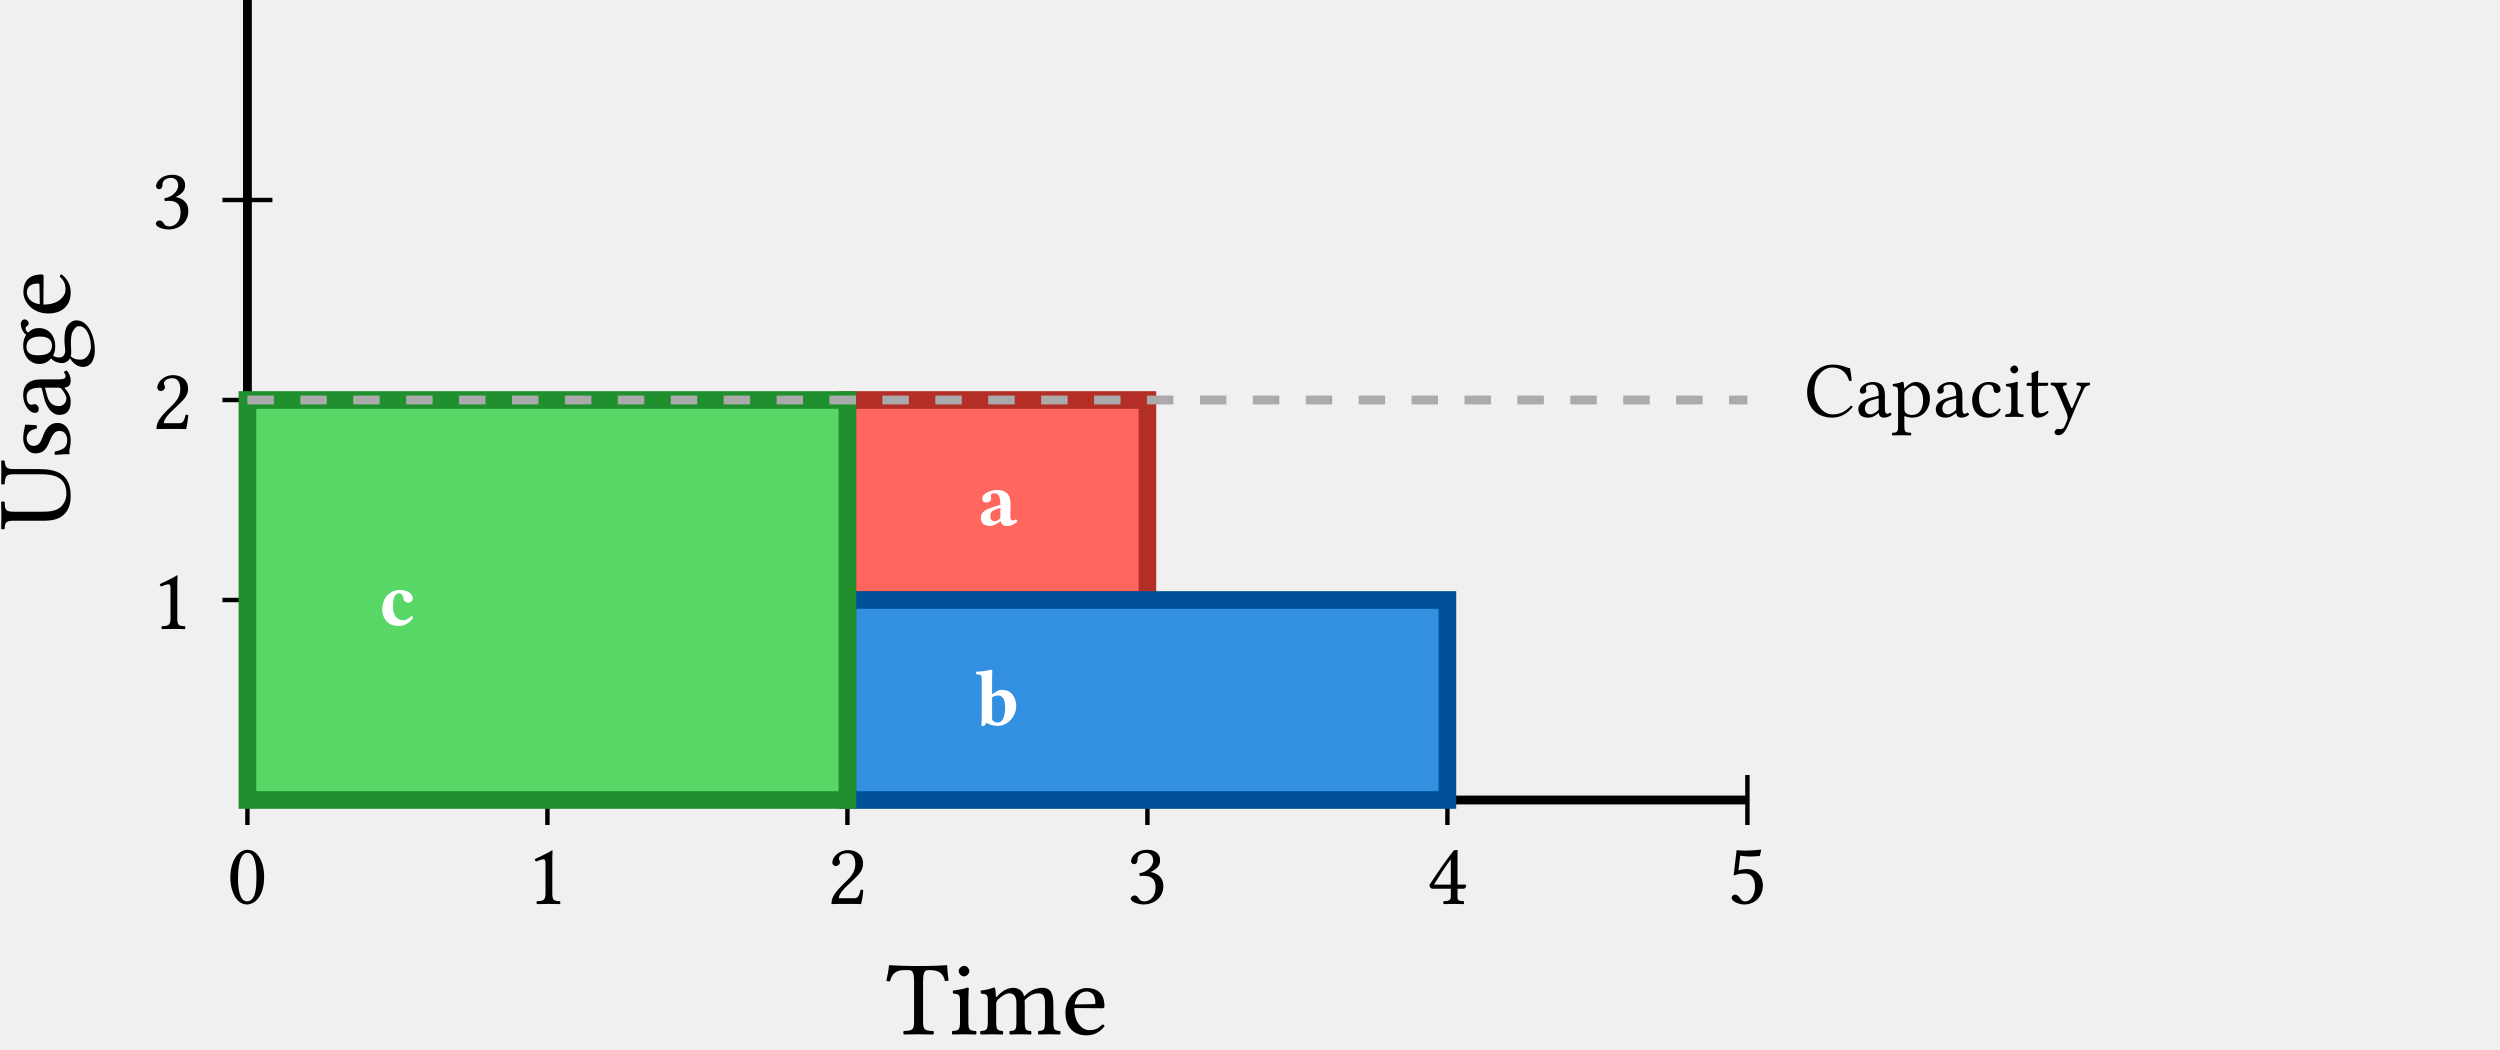
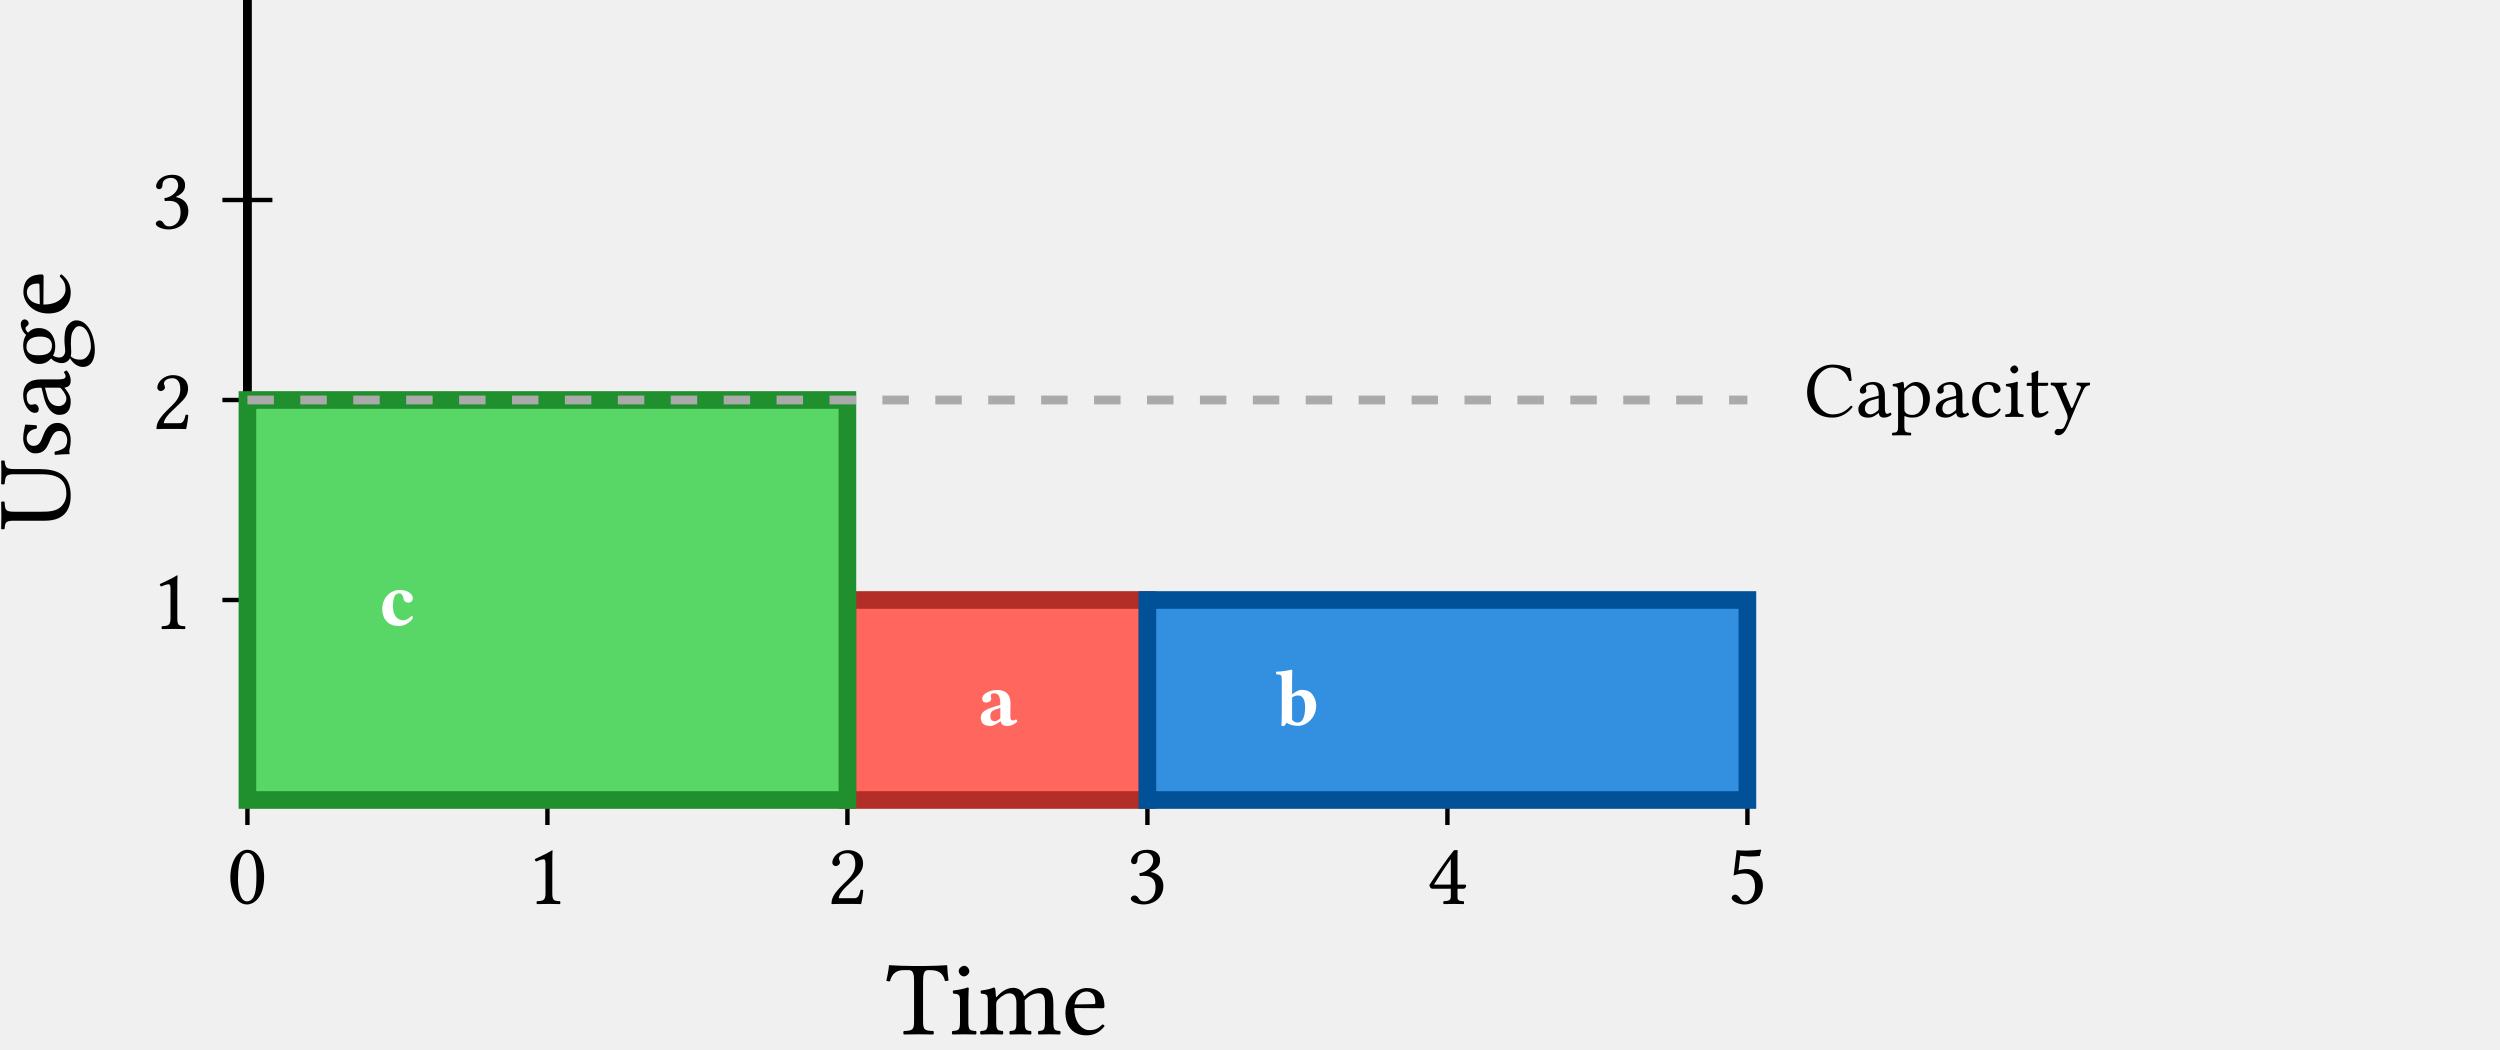
<svg xmlns="http://www.w3.org/2000/svg" xmlns:xlink="http://www.w3.org/1999/xlink" class="typst-doc" viewBox="0 0 283.465 119.055" width="283.465pt" height="119.055pt">
  <g>
    <g transform="translate(0 0)">
      <g class="typst-group">
        <g>
          <g transform="translate(28.05317 90.70866)">
            <path class="typst-shape" fill="none" stroke="#000000" stroke-width="1" stroke-linecap="butt" stroke-linejoin="miter" stroke-miterlimit="4" d="M 0 0 L 170.079 0 " />
          </g>
          <g transform="translate(28.05317 0)">
            <path class="typst-shape" fill="none" stroke="#000000" stroke-width="1" stroke-linecap="butt" stroke-linejoin="miter" stroke-miterlimit="4" d="M 0 90.709 L 0 0 " />
          </g>
          <g transform="translate(25.72817 95.8726)">
            <path class="typst-shape" fill="none" d="M 0 0 L 4.65 0 L 4.65 6.68 L 0 6.68 L 0 0 Z " />
          </g>
          <g transform="translate(25.72817 95.8726)">
            <g class="typst-group">
              <g>
                <g transform="translate(0 0)">
                  <g class="typst-group">
                    <g>
                      <g transform="translate(0 6.58)">
                        <g class="typst-text" transform="scale(1, -1)">
                          <use xlink:href="#g4FF49FCC7BD19CE8C2A4F7D90F0C4800" x="0" fill="#000000" fill-rule="nonzero" />
                        </g>
                      </g>
                    </g>
                  </g>
                </g>
              </g>
            </g>
          </g>
          <g transform="translate(28.05317 87.87402)">
            <path class="typst-shape" fill="none" stroke="#000000" stroke-width="0.5" stroke-linecap="butt" stroke-linejoin="miter" stroke-miterlimit="4" d="M 0 5.669 L 0 0 " />
          </g>
          <g transform="translate(59.74391 95.9126)">
            <path class="typst-shape" fill="none" d="M 0 0 L 4.65 0 L 4.65 6.6 L 0 6.6 L 0 0 Z " />
          </g>
          <g transform="translate(59.74391 95.9126)">
            <g class="typst-group">
              <g>
                <g transform="translate(0 0)">
                  <g class="typst-group">
                    <g>
                      <g transform="translate(0 6.58)">
                        <g class="typst-text" transform="scale(1, -1)">
                          <use xlink:href="#gF1B3165319E05C12FDA756094A6F58C3" x="0" fill="#000000" fill-rule="nonzero" />
                        </g>
                      </g>
                    </g>
                  </g>
                </g>
              </g>
            </g>
          </g>
          <g transform="translate(62.06891 87.87402)">
            <path class="typst-shape" fill="none" stroke="#000000" stroke-width="0.5" stroke-linecap="butt" stroke-linejoin="miter" stroke-miterlimit="4" d="M 0 5.669 L 0 0 " />
          </g>
          <g transform="translate(93.75966 95.9126)">
            <path class="typst-shape" fill="none" d="M 0 0 L 4.65 0 L 4.65 6.6 L 0 6.6 L 0 0 Z " />
          </g>
          <g transform="translate(93.75966 95.9126)">
            <g class="typst-group">
              <g>
                <g transform="translate(0 0)">
                  <g class="typst-group">
                    <g>
                      <g transform="translate(0 6.58)">
                        <g class="typst-text" transform="scale(1, -1)">
                          <use xlink:href="#g71AA8959FCEA679559FA6F479ABCE9F6" x="0" fill="#000000" fill-rule="nonzero" />
                        </g>
                      </g>
                    </g>
                  </g>
                </g>
              </g>
            </g>
          </g>
          <g transform="translate(96.08466 87.87402)">
            <path class="typst-shape" fill="none" stroke="#000000" stroke-width="0.5" stroke-linecap="butt" stroke-linejoin="miter" stroke-miterlimit="4" d="M 0 5.669 L 0 0 " />
          </g>
          <g transform="translate(127.7754 95.8726)">
            <path class="typst-shape" fill="none" d="M 0 0 L 4.65 0 L 4.65 6.68 L 0 6.68 L 0 0 Z " />
          </g>
          <g transform="translate(127.7754 95.8726)">
            <g class="typst-group">
              <g>
                <g transform="translate(0 0)">
                  <g class="typst-group">
                    <g>
                      <g transform="translate(0 6.58)">
                        <g class="typst-text" transform="scale(1, -1)">
                          <use xlink:href="#gBCBAC9270CCCBC7988F102AB0D260EF1" x="0" fill="#000000" fill-rule="nonzero" />
                        </g>
                      </g>
                    </g>
                  </g>
                </g>
              </g>
            </g>
          </g>
          <g transform="translate(130.1004 87.87402)">
            <path class="typst-shape" fill="none" stroke="#000000" stroke-width="0.5" stroke-linecap="butt" stroke-linejoin="miter" stroke-miterlimit="4" d="M 0 5.669 L 0 0 " />
          </g>
          <g transform="translate(161.7912 95.9126)">
            <path class="typst-shape" fill="none" d="M 0 0 L 4.65 0 L 4.65 6.6 L 0 6.6 L 0 0 Z " />
          </g>
          <g transform="translate(161.7912 95.9126)">
            <g class="typst-group">
              <g>
                <g transform="translate(0 0)">
                  <g class="typst-group">
                    <g>
                      <g transform="translate(0 6.58)">
                        <g class="typst-text" transform="scale(1, -1)">
                          <use xlink:href="#gD12F0D175B4B0EA4F6969A53C3865601" x="0" fill="#000000" fill-rule="nonzero" />
                        </g>
                      </g>
                    </g>
                  </g>
                </g>
              </g>
            </g>
          </g>
          <g transform="translate(164.1162 87.87402)">
            <path class="typst-shape" fill="none" stroke="#000000" stroke-width="0.5" stroke-linecap="butt" stroke-linejoin="miter" stroke-miterlimit="4" d="M 0 5.669 L 0 0 " />
          </g>
          <g transform="translate(195.8069 95.8676)">
            <path class="typst-shape" fill="none" d="M 0 0 L 4.65 0 L 4.65 6.69 L 0 6.69 L 0 0 Z " />
          </g>
          <g transform="translate(195.8069 95.8676)">
            <g class="typst-group">
              <g>
                <g transform="translate(0 0)">
                  <g class="typst-group">
                    <g>
                      <g transform="translate(0 6.58)">
                        <g class="typst-text" transform="scale(1, -1)">
                          <use xlink:href="#g6D14FD35F00568CFBCC617B5B8CB8BB4" x="0" fill="#000000" fill-rule="nonzero" />
                        </g>
                      </g>
                    </g>
                  </g>
                </g>
              </g>
            </g>
          </g>
          <g transform="translate(198.1319 87.87402)">
            <path class="typst-shape" fill="none" stroke="#000000" stroke-width="0.5" stroke-linecap="butt" stroke-linejoin="miter" stroke-miterlimit="4" d="M 0 5.669 L 0 0 " />
          </g>
          <g transform="translate(17.22423 64.7315)">
            <path class="typst-shape" fill="none" d="M 0 0 L 4.65 0 L 4.65 6.6 L 0 6.6 L 0 0 Z " />
          </g>
          <g transform="translate(17.22423 64.7315)">
            <g class="typst-group">
              <g>
                <g transform="translate(0 0)">
                  <g class="typst-group">
                    <g>
                      <g transform="translate(0 6.58)">
                        <g class="typst-text" transform="scale(1, -1)">
                          <use xlink:href="#gF1B3165319E05C12FDA756094A6F58C3" x="0" fill="#000000" fill-rule="nonzero" />
                        </g>
                      </g>
                    </g>
                  </g>
                </g>
              </g>
            </g>
          </g>
          <g transform="translate(25.21852 68.0315)">
            <path class="typst-shape" fill="none" stroke="#000000" stroke-width="0.5" stroke-linecap="butt" stroke-linejoin="miter" stroke-miterlimit="4" d="M 0 0 L 5.669 0 " />
          </g>
          <g transform="translate(17.22423 42.05433)">
            <path class="typst-shape" fill="none" d="M 0 0 L 4.65 0 L 4.65 6.6 L 0 6.6 L 0 0 Z " />
          </g>
          <g transform="translate(17.22423 42.05433)">
            <g class="typst-group">
              <g>
                <g transform="translate(0 0)">
                  <g class="typst-group">
                    <g>
                      <g transform="translate(0 6.58)">
                        <g class="typst-text" transform="scale(1, -1)">
                          <use xlink:href="#g71AA8959FCEA679559FA6F479ABCE9F6" x="0" fill="#000000" fill-rule="nonzero" />
                        </g>
                      </g>
                    </g>
                  </g>
                </g>
              </g>
            </g>
          </g>
          <g transform="translate(25.21852 45.35433)">
            <path class="typst-shape" fill="none" stroke="#000000" stroke-width="0.5" stroke-linecap="butt" stroke-linejoin="miter" stroke-miterlimit="4" d="M 0 0 L 5.669 0 " />
          </g>
          <g transform="translate(17.22423 19.33717)">
            <path class="typst-shape" fill="none" d="M 0 0 L 4.65 0 L 4.65 6.68 L 0 6.68 L 0 0 Z " />
          </g>
          <g transform="translate(17.22423 19.33717)">
            <g class="typst-group">
              <g>
                <g transform="translate(0 0)">
                  <g class="typst-group">
                    <g>
                      <g transform="translate(0 6.58)">
                        <g class="typst-text" transform="scale(1, -1)">
                          <use xlink:href="#gBCBAC9270CCCBC7988F102AB0D260EF1" x="0" fill="#000000" fill-rule="nonzero" />
                        </g>
                      </g>
                    </g>
                  </g>
                </g>
              </g>
            </g>
          </g>
          <g transform="translate(25.21852 22.67717)">
            <path class="typst-shape" fill="none" stroke="#000000" stroke-width="0.5" stroke-linecap="butt" stroke-linejoin="miter" stroke-miterlimit="4" d="M 0 0 L 5.669 0 " />
          </g>
          <g transform="translate(100.4625 109.3778)">
            <path class="typst-shape" fill="none" d="M 0 0 L 25.26 0 L 25.26 8.016 L 0 8.016 L 0 0 Z " />
          </g>
          <g transform="translate(100.4625 109.3778)">
            <g class="typst-group">
              <g>
                <g transform="translate(0 0)">
                  <g class="typst-group">
                    <g>
                      <g transform="translate(0 7.896)">
                        <g class="typst-text" transform="scale(1, -1)">
                          <use xlink:href="#gE29FD90830D3DA199556E530205ED2B0" x="0" fill="#000000" fill-rule="nonzero" />
                          <use xlink:href="#g8D2C1B2DA41E1354924E871B9CC1CBBE" x="7.164" fill="#000000" fill-rule="nonzero" />
                          <use xlink:href="#gEE08802B54D47042DEFC84088C3D296F" x="10.416" fill="#000000" fill-rule="nonzero" />
                          <use xlink:href="#g5659FDC6499B4A241095F6C6FDE4AB26" x="19.896" fill="#000000" fill-rule="nonzero" />
                        </g>
                      </g>
                    </g>
                  </g>
                </g>
              </g>
            </g>
          </g>
          <g transform="translate(0 30.62433)">
            <path class="typst-shape" fill="none" d="M 0 29.46 L 0 0 L 10.752 0 L 10.752 29.46 L 0 29.46 Z " />
          </g>
          <g transform="translate(-9.354 39.97833)">
            <g class="typst-group">
              <g transform="matrix(0.00000000000000006123234 -1 1 0.00000000000000006123234 9.354 20.106)">
                <g transform="translate(0 0)">
                  <g class="typst-group">
                    <g>
                      <g transform="translate(0 7.896)">
                        <g class="typst-text" transform="scale(1, -1)">
                          <use xlink:href="#g7D90ECC1872D770C5CC1B41827CA444" x="0" fill="#000000" fill-rule="nonzero" />
                          <use xlink:href="#g9356ADAB4E64D6A17D9AAAB1AEF50C53" x="7.932" fill="#000000" fill-rule="nonzero" />
                          <use xlink:href="#gA4F83C97169E77F21363F4EAA63A70DD" x="12.612" fill="#000000" fill-rule="nonzero" />
                          <use xlink:href="#g435D9029D486B2B1AFC7FE005E5E4A7E" x="18.096" fill="#000000" fill-rule="nonzero" />
                          <use xlink:href="#g5659FDC6499B4A241095F6C6FDE4AB26" x="24.096" fill="#000000" fill-rule="nonzero" />
                        </g>
                      </g>
                    </g>
                  </g>
                </g>
              </g>
            </g>
          </g>
-           <g transform="translate(96.08466 45.35433)">
+           <g transform="translate(96.08466 68.0315)">
            <path class="typst-shape" fill="#ff675e" fill-rule="nonzero" stroke="#b32e26" stroke-width="2" stroke-linecap="butt" stroke-linejoin="miter" stroke-miterlimit="4" d="M 0 0 L 0 22.677 L 34.016 22.677 L 34.016 0 L 0 0 Z " />
          </g>
-           <g transform="translate(110.8155 53.74541)">
+           <g transform="translate(110.8155 76.42258)">
            <path class="typst-shape" fill="none" d="M 0 0 L 4.554 0 L 4.554 5.895 L 0 5.895 L 0 0 Z " />
          </g>
-           <g transform="translate(110.8155 53.74541)">
+           <g transform="translate(110.8155 76.42258)">
            <g class="typst-group">
              <g>
                <g transform="translate(0 0)">
                  <g class="typst-group">
                    <g>
                      <g transform="translate(0 5.805)">
                        <g class="typst-text" transform="scale(1, -1)">
                          <use xlink:href="#gCD39890C4FECDBF078213D95DBD45854" x="0" fill="#ffffff" fill-rule="nonzero" />
                        </g>
                      </g>
                    </g>
                  </g>
                </g>
              </g>
            </g>
          </g>
-           <g transform="translate(96.08466 68.0315)">
+           <g transform="translate(130.1004 68.0315)">
            <path class="typst-shape" fill="#3390e1" fill-rule="nonzero" stroke="#005198" stroke-width="2" stroke-linecap="butt" stroke-linejoin="miter" stroke-miterlimit="4" d="M 0 0 L 0 22.677 L 68.031 22.677 L 68.031 0 L 0 0 Z " />
          </g>
-           <g transform="translate(110.6535 76.40908)">
+           <g transform="translate(144.6693 76.40908)">
            <path class="typst-shape" fill="none" d="M 0 0 L 4.878 0 L 4.878 5.922 L 0 5.922 L 0 0 Z " />
          </g>
-           <g transform="translate(110.6535 76.40908)">
+           <g transform="translate(144.6693 76.40908)">
            <g class="typst-group">
              <g>
                <g transform="translate(0 0)">
                  <g class="typst-group">
                    <g>
                      <g transform="translate(0 5.805)">
                        <g class="typst-text" transform="scale(1, -1)">
                          <use xlink:href="#gA7EE91ACDFFD2ACFEABCF745954D80E6" x="0" fill="#ffffff" fill-rule="nonzero" />
                        </g>
                      </g>
                    </g>
                  </g>
                </g>
              </g>
            </g>
          </g>
          <g transform="translate(28.05317 45.35433)">
            <path class="typst-shape" fill="#58d666" fill-rule="nonzero" stroke="#208f2d" stroke-width="2" stroke-linecap="butt" stroke-linejoin="miter" stroke-miterlimit="4" d="M 0 0 L 0 45.354 L 68.031 45.354 L 68.031 0 L 0 0 Z " />
          </g>
          <g transform="translate(43.00904 65.084)">
            <path class="typst-shape" fill="none" d="M 0 0 L 4.104 0 L 4.104 5.895 L 0 5.895 L 0 0 Z " />
          </g>
          <g transform="translate(43.00904 65.084)">
            <g class="typst-group">
              <g>
                <g transform="translate(0 0)">
                  <g class="typst-group">
                    <g>
                      <g transform="translate(0 5.805)">
                        <g class="typst-text" transform="scale(1, -1)">
                          <use xlink:href="#g83CDAF2B0C79CE54C0290FB5D0461821" x="0" fill="#ffffff" fill-rule="nonzero" />
                        </g>
                      </g>
                    </g>
                  </g>
                </g>
              </g>
            </g>
          </g>
          <g transform="translate(28.05317 45.35433)">
            <path class="typst-shape" fill="none" stroke="#aaaaaa" stroke-width="1" stroke-linecap="butt" stroke-linejoin="miter" stroke-miterlimit="4" stroke-dashoffset="0" stroke-dasharray="3 3" d="M 0 0 L 170.079 0 " />
          </g>
          <g transform="translate(204.5686 41.34033)">
            <path class="typst-shape" fill="none" d="M 0 0 L 32.481 0 L 32.481 8.028 L 0 8.028 L 0 0 Z " />
          </g>
          <g transform="translate(204.5686 41.34033)">
            <g class="typst-group">
              <g>
                <g transform="translate(0 0)">
                  <g class="typst-group">
                    <g>
                      <g transform="translate(0 5.922)">
                        <g class="typst-text" transform="scale(1, -1)">
                          <use xlink:href="#gE5B02D63DD6D07DADFCA6DDFD31A7179" x="0" fill="#000000" fill-rule="nonzero" />
                          <use xlink:href="#g6F5D5E3E3A697A2BD73888E21A33BA41" x="5.814" fill="#000000" fill-rule="nonzero" />
                          <use xlink:href="#g420DE4B55B68F99010B86299C6BA54B7" x="9.927" fill="#000000" fill-rule="nonzero" />
                          <use xlink:href="#g6F5D5E3E3A697A2BD73888E21A33BA41" x="14.598" fill="#000000" fill-rule="nonzero" />
                          <use xlink:href="#gCD6DDEDD5B22C5EC20703DA9159DA913" x="18.711" fill="#000000" fill-rule="nonzero" />
                          <use xlink:href="#gC88FAF7B190903E85BDDA7C460C8B9F3" x="22.563" fill="#000000" fill-rule="nonzero" />
                          <use xlink:href="#gC380334EA2442DDEBA125D8A624718E2" x="25.002" fill="#000000" fill-rule="nonzero" />
                          <use xlink:href="#gCE640A41EAC8300579A02696B4CB4208" x="27.846" fill="#000000" fill-rule="nonzero" />
                        </g>
                      </g>
                    </g>
                  </g>
                </g>
              </g>
            </g>
          </g>
        </g>
      </g>
    </g>
  </g>
  <defs id="glyph">
    <symbol id="g4FF49FCC7BD19CE8C2A4F7D90F0C4800" overflow="visible">
      <path d="M 2.28 -0.1 C 3.05 -0.1 4.22 0.68 4.22 3.03 C 4.22 4.02 3.98 4.87 3.54 5.45 C 3.28 5.8 2.86 6.1 2.32 6.1 C 1.33 6.1 0.39 4.92 0.39 2.94 C 0.39 1.87 0.72 0.87 1.27 0.32 C 1.55 0.04 1.89 -0.1 2.28 -0.1 Z M 2.32 5.75 C 2.49 5.75 2.65 5.69 2.77 5.58 C 3.08 5.32 3.35 4.56 3.35 3.22 C 3.35 2.3 3.32 1.67 3.18 1.16 C 2.96 0.34 2.47 0.25 2.29 0.25 C 1.36 0.25 1.26 1.96 1.26 2.83 C 1.26 5.29 1.87 5.75 2.32 5.75 Z " />
    </symbol>
    <symbol id="gF1B3165319E05C12FDA756094A6F58C3" overflow="visible">
      <path d="M 2.88 1.22 L 2.88 4.69 C 2.88 5.29 2.89 5.9 2.91 6.03 C 2.91 6.08 2.89 6.08 2.85 6.08 C 2.3 5.74 1.77 5.49 0.89 5.08 C 0.91 4.97 0.95 4.87 1.04 4.81 C 1.5 5 1.72 5.06 1.91 5.06 C 2.08 5.06 2.11 4.82 2.11 4.48 L 2.11 1.22 C 2.11 0.39 1.84 0.34 1.14 0.31 C 1.08 0.25 1.08 0.04 1.14 -0.02 C 1.63 -0.01 1.99 0 2.53 0 C 3.01 0 3.25 -0.01 3.75 -0.02 C 3.81 0.04 3.81 0.25 3.75 0.31 C 3.05 0.34 2.88 0.39 2.88 1.22 Z " />
    </symbol>
    <symbol id="g71AA8959FCEA679559FA6F479ABCE9F6" overflow="visible">
      <path d="M 0.61 4.68 C 0.61 4.47 0.8 4.29 1.01 4.29 C 1.18 4.29 1.48 4.47 1.48 4.69 C 1.48 4.77 1.46 4.83 1.44 4.9 C 1.42 4.97 1.36 5.06 1.36 5.14 C 1.36 5.39 1.62 5.75 2.35 5.75 C 2.71 5.75 3.22 5.5 3.22 4.54 C 3.22 3.9 2.99 3.38 2.4 2.78 L 1.66 2.05 C 0.68 1.05 0.52 0.57 0.52 -0.02 C 0.52 -0.02 1.03 0 1.35 0 L 3.1 0 C 3.42 0 3.88 -0.02 3.88 -0.02 C 4.01 0.51 4.11 1.26 4.12 1.56 C 4.06 1.61 3.93 1.63 3.83 1.61 C 3.66 0.9 3.49 0.65 3.13 0.65 L 1.35 0.65 C 1.35 1.13 2.04 1.81 2.09 1.86 L 3.1 2.83 C 3.67 3.38 4.1 3.82 4.1 4.58 C 4.1 5.66 3.22 6.1 2.41 6.1 C 1.3 6.1 0.61 5.28 0.61 4.68 Z " />
    </symbol>
    <symbol id="gBCBAC9270CCCBC7988F102AB0D260EF1" overflow="visible">
      <path d="M 2.15 5.75 C 2.58 5.75 2.98 5.49 2.98 4.85 C 2.98 4.35 2.4 3.58 1.41 3.44 L 1.46 3.12 C 1.63 3.14 1.81 3.14 1.94 3.14 C 2.51 3.14 3.25 2.98 3.25 1.85 C 3.25 0.52 2.36 0.25 2.01 0.25 C 1.5 0.25 1.41 0.48 1.29 0.66 C 1.19 0.8 1.06 0.92 0.86 0.92 C 0.65 0.92 0.44 0.73 0.44 0.57 C 0.44 0.17 1.28 -0.1 1.88 -0.1 C 3.07 -0.1 4.13 0.67 4.13 1.99 C 4.13 3.08 3.31 3.47 2.72 3.57 L 2.71 3.59 C 3.53 3.98 3.76 4.39 3.76 4.92 C 3.76 5.22 3.69 5.46 3.45 5.71 C 3.23 5.93 2.88 6.1 2.36 6.1 C 0.89 6.1 0.47 5.14 0.47 4.81 C 0.47 4.67 0.57 4.47 0.81 4.47 C 1.16 4.47 1.2 4.8 1.2 4.99 C 1.2 5.63 1.89 5.75 2.15 5.75 Z " />
    </symbol>
    <symbol id="gD12F0D175B4B0EA4F6969A53C3865601" overflow="visible">
      <path d="M 4.3 2.19 L 3.47 2.19 L 3.47 5.11 C 3.47 5.61 3.47 6 3.49 6.08 L 3.47 6.1 L 3.15 6.1 C 3.08 6.1 3.03 6.04 2.99 5.99 C 2.36 5.22 1.2 3.57 0.28 2.14 C 0.31 1.99 0.37 1.72 0.67 1.72 L 2.71 1.72 L 2.71 0.8 C 2.71 0.34 2.33 0.34 1.9 0.31 C 1.84 0.25 1.84 0.04 1.9 -0.02 C 2.22 -0.01 2.62 0 3.08 0 C 3.47 0 3.85 -0.01 4.17 -0.02 C 4.23 0.04 4.23 0.25 4.17 0.31 C 3.68 0.35 3.47 0.33 3.47 0.8 L 3.47 1.72 L 4.16 1.72 C 4.3 1.72 4.45 1.91 4.45 2.03 C 4.45 2.13 4.41 2.19 4.3 2.19 Z M 2.71 5.07 L 2.71 2.19 L 0.8 2.19 C 1.31 3.01 2.02 4.13 2.71 5.07 Z " />
    </symbol>
    <symbol id="g6D14FD35F00568CFBCC617B5B8CB8BB4" overflow="visible">
      <path d="M 3.19 1.89 C 3.19 0.94 2.69 0.24 2.09 0.24 C 1.71 0.24 1.58 0.49 1.43 0.69 C 1.3 0.86 1.13 1.01 0.92 1.01 C 0.73 1.01 0.54 0.84 0.54 0.64 C 0.54 0.23 1.39 -0.11 1.96 -0.11 C 3.2 -0.11 4.08 0.81 4.08 2.07 C 4.08 3.04 3.41 3.91 2.29 3.91 C 1.86 3.91 1.49 3.82 1.31 3.75 L 1.51 5.42 C 1.88 5.38 2.2 5.33 2.68 5.33 C 2.98 5.33 3.32 5.35 3.73 5.39 L 3.89 6.07 L 3.82 6.11 C 3.25 6.05 2.71 6 2.18 6 C 1.81 6 1.45 6.02 1.1 6.05 L 0.76 3.17 C 1.29 3.37 1.67 3.41 2.03 3.41 C 2.68 3.41 3.19 2.98 3.19 1.89 Z " />
    </symbol>
    <symbol id="gE29FD90830D3DA199556E530205ED2B0" overflow="visible">
      <path d="M 4.2 1.464 L 4.2 6.048 C 4.2 6.816 4.32 7.272 4.752 7.272 L 5.016 7.272 C 5.916 7.272 6.48 6.96 6.684 6.036 C 6.816 6.036 6.984 6.048 7.092 6.096 C 7.008 6.648 6.948 7.26 6.936 7.8 C 6.936 7.812 6.912 7.836 6.9 7.836 C 6.492 7.8 5.16 7.74 4.212 7.74 L 3.18 7.74 C 2.256 7.74 0.84 7.8 0.384 7.836 C 0.36 7.836 0.336 7.812 0.336 7.8 C 0.288 7.26 0.168 6.636 0.036 6.06 C 0.156 6.012 0.3 6 0.444 6 C 0.684 6.96 1.236 7.272 2.028 7.272 L 2.616 7.272 C 3.06 7.272 3.18 6.816 3.18 6.084 L 3.18 1.464 C 3.18 0.468 2.976 0.408 2.016 0.372 C 1.944 0.3 1.944 0.048 2.016 -0.024 C 2.604 -0.012 3.216 0 3.696 0 C 4.152 0 4.764 -0.012 5.364 -0.024 C 5.436 0.048 5.436 0.3 5.364 0.372 C 4.404 0.408 4.2 0.468 4.2 1.464 Z " />
    </symbol>
    <symbol id="g8D2C1B2DA41E1354924E871B9CC1CBBE" overflow="visible">
      <path d="M 2.172 1.464 L 2.172 3.852 C 2.172 4.452 2.22 5.22 2.22 5.22 C 2.22 5.268 2.16 5.304 2.064 5.304 C 1.728 5.172 1.248 5.064 0.42 4.956 C 0.396 4.884 0.42 4.692 0.444 4.62 C 1.104 4.56 1.224 4.488 1.224 3.804 L 1.224 1.464 C 1.224 0.468 1.092 0.432 0.36 0.372 C 0.288 0.3 0.288 0.048 0.36 -0.024 C 0.756 -0.012 1.224 0 1.704 0 C 2.184 0 2.64 -0.012 3.036 -0.024 C 3.108 0.048 3.108 0.3 3.036 0.372 C 2.304 0.42 2.172 0.468 2.172 1.464 Z M 1.08 7.188 C 1.08 6.876 1.368 6.564 1.656 6.564 C 1.992 6.564 2.28 6.888 2.28 7.14 C 2.28 7.428 2.028 7.764 1.704 7.764 C 1.416 7.764 1.08 7.476 1.08 7.188 Z " />
    </symbol>
    <symbol id="gEE08802B54D47042DEFC84088C3D296F" overflow="visible">
      <path d="M 2.04 4.296 C 2.028 4.656 2.004 5.088 1.944 5.208 C 1.92 5.268 1.896 5.304 1.8 5.304 C 1.464 5.172 1.152 5.064 0.324 4.956 C 0.3 4.884 0.324 4.692 0.348 4.62 C 0.996 4.56 1.128 4.5 1.128 3.804 L 1.128 1.464 C 1.128 0.48 0.972 0.42 0.312 0.372 C 0.24 0.3 0.24 0.048 0.312 -0.024 C 0.672 -0.012 1.128 0 1.608 0 C 2.088 0 2.46 -0.012 2.82 -0.024 C 2.892 0.048 2.892 0.3 2.82 0.372 C 2.208 0.432 2.076 0.48 2.076 1.464 L 2.076 3.432 C 2.076 3.684 2.184 3.828 2.28 3.936 C 2.76 4.404 3.204 4.644 3.576 4.644 C 4.032 4.644 4.368 4.356 4.368 3.552 L 4.368 1.464 C 4.368 0.48 4.272 0.42 3.624 0.372 C 3.564 0.3 3.564 0.048 3.624 -0.024 C 3.924 -0.012 4.368 0 4.848 0 C 5.328 0 5.724 -0.012 6.024 -0.024 C 6.084 0.048 6.084 0.3 6.024 0.372 C 5.424 0.42 5.316 0.48 5.316 1.464 L 5.316 3.372 C 5.316 3.54 5.316 3.708 5.304 3.852 C 5.88 4.488 6.42 4.644 6.888 4.644 C 7.344 4.644 7.608 4.38 7.608 3.576 L 7.608 1.464 C 7.608 0.48 7.488 0.42 6.864 0.372 C 6.804 0.3 6.804 0.048 6.864 -0.024 C 7.164 -0.012 7.608 0 8.088 0 C 8.568 0 8.988 -0.012 9.324 -0.024 C 9.384 0.048 9.384 0.3 9.324 0.372 C 8.664 0.42 8.556 0.48 8.556 1.464 L 8.556 3.36 C 8.556 4.428 8.376 5.268 7.32 5.268 C 6.708 5.268 5.964 5.04 5.34 4.38 C 5.304 4.344 5.232 4.284 5.208 4.392 C 5.1 4.884 4.632 5.268 4.008 5.268 C 3.312 5.268 2.688 4.86 2.184 4.296 C 2.124 4.236 2.052 4.152 2.04 4.296 Z " />
    </symbol>
    <symbol id="g5659FDC6499B4A241095F6C6FDE4AB26" overflow="visible">
      <path d="M 4.632 1.116 C 4.188 0.66 3.84 0.468 3.144 0.468 C 2.712 0.468 2.208 0.72 1.836 1.332 C 1.596 1.728 1.452 2.28 1.452 2.976 L 4.644 2.952 C 4.788 2.952 4.872 3.024 4.872 3.156 C 4.872 4.164 4.512 5.244 2.844 5.244 C 1.8 5.244 0.444 4.248 0.444 2.424 C 0.444 1.752 0.612 1.104 1.008 0.648 C 1.416 0.168 1.98 -0.12 2.844 -0.12 C 3.756 -0.12 4.404 0.3 4.884 0.924 C 4.848 1.044 4.776 1.104 4.632 1.116 Z M 1.488 3.384 C 1.716 4.74 2.556 4.848 2.844 4.848 C 3.3 4.848 3.84 4.596 3.84 3.588 C 3.84 3.48 3.792 3.42 3.66 3.42 Z " />
    </symbol>
    <symbol id="g7D90ECC1872D770C5CC1B41827CA444" overflow="visible">
      <path d="M 2.064 6.276 C 2.064 7.272 2.244 7.332 3.168 7.368 C 3.24 7.44 3.24 7.692 3.168 7.764 C 2.604 7.752 2.016 7.74 1.548 7.74 C 1.08 7.74 0.588 7.752 0.12 7.764 C 0.048 7.692 0.048 7.44 0.12 7.368 C 0.84 7.332 1.044 7.272 1.044 6.276 L 1.044 2.796 C 1.044 0.348 2.628 -0.12 3.852 -0.12 C 6.312 -0.12 6.9 1.404 6.9 3.54 L 6.9 6.276 C 6.9 7.236 7.104 7.284 7.824 7.368 C 7.896 7.44 7.896 7.692 7.824 7.764 C 7.368 7.752 6.876 7.74 6.6 7.74 C 6.348 7.74 5.76 7.752 5.208 7.764 C 5.136 7.692 5.136 7.44 5.208 7.368 C 6.108 7.284 6.312 7.248 6.312 6.276 L 6.312 3.324 C 6.312 1.98 6.132 0.372 4.104 0.372 C 3.528 0.372 3.036 0.588 2.676 0.936 C 2.088 1.5 2.064 2.412 2.064 3.192 Z " />
    </symbol>
    <symbol id="g9356ADAB4E64D6A17D9AAAB1AEF50C53" overflow="visible">
      <path d="M 0.576 1.656 C 0.624 1.068 0.66 0.504 0.66 0 C 0.78 0.024 0.9 0.036 0.96 0.036 C 1.044 0.036 1.116 0.036 1.2 0.012 C 1.524 -0.072 1.848 -0.12 2.292 -0.12 C 2.964 -0.12 4.2 0.204 4.2 1.392 C 4.2 2.208 3.612 2.688 2.796 2.988 C 2.076 3.264 1.596 3.444 1.596 4.104 C 1.596 4.596 2.028 4.872 2.436 4.872 C 2.7 4.872 3.396 4.776 3.552 3.756 C 3.624 3.684 3.864 3.696 3.936 3.768 C 3.972 4.2 3.996 4.644 4.008 5.04 C 3.636 5.1 3.06 5.268 2.436 5.268 C 1.548 5.268 0.744 4.692 0.744 3.924 C 0.744 3.048 1.14 2.676 2.064 2.292 C 3.06 1.884 3.288 1.632 3.288 1.116 C 3.288 0.528 2.712 0.276 2.268 0.276 C 1.8 0.276 1.536 0.432 1.416 0.564 C 1.152 0.84 1.02 1.368 0.948 1.668 C 0.876 1.74 0.648 1.728 0.576 1.656 Z " />
    </symbol>
    <symbol id="gA4F83C97169E77F21363F4EAA63A70DD" overflow="visible">
      <path d="M 3.516 0.576 C 3.588 0.204 3.72 -0.12 4.32 -0.12 C 4.776 -0.12 5.208 0.084 5.46 0.324 C 5.436 0.468 5.388 0.576 5.256 0.648 C 5.172 0.576 4.968 0.456 4.812 0.456 C 4.464 0.456 4.452 0.924 4.452 1.476 L 4.452 3.24 C 4.452 4.944 3.516 5.268 2.64 5.268 C 1.656 5.268 0.66 4.62 0.66 3.936 C 0.66 3.648 0.804 3.504 1.08 3.504 C 1.428 3.504 1.644 3.756 1.644 3.912 C 1.644 3.996 1.632 4.08 1.608 4.128 C 1.596 4.164 1.584 4.236 1.584 4.368 C 1.584 4.74 2.088 4.872 2.544 4.872 C 2.952 4.872 3.516 4.668 3.516 3.312 C 3.516 3.228 3.48 3.18 3.444 3.168 L 2.412 2.916 C 1.26 2.628 0.432 1.992 0.432 1.176 C 0.432 0.192 1.104 -0.12 1.944 -0.12 C 2.364 -0.12 2.724 -0.024 3.252 0.384 L 3.492 0.576 Z M 3.516 2.796 L 3.516 1.212 C 3.516 1.056 3.444 0.972 3.348 0.9 C 3.036 0.648 2.628 0.372 2.292 0.372 C 1.692 0.372 1.428 0.852 1.428 1.224 C 1.428 1.764 1.68 2.316 2.568 2.544 Z " />
    </symbol>
    <symbol id="g435D9029D486B2B1AFC7FE005E5E4A7E" overflow="visible">
      <path d="M 5.328 4.644 C 5.556 4.644 5.772 4.86 5.772 5.1 C 5.772 5.352 5.544 5.544 5.22 5.544 C 4.908 5.544 4.332 5.34 4.02 4.932 C 3.876 5.028 3.48 5.268 2.772 5.268 C 1.704 5.268 0.72 4.548 0.72 3.444 C 0.72 2.796 1.008 2.424 1.344 2.1 C 1.008 1.812 0.816 1.296 0.816 0.888 C 0.816 0.456 1.056 0.12 1.368 -0.036 C 0.72 -0.42 0.384 -0.972 0.384 -1.488 C 0.384 -2.532 1.368 -2.856 2.292 -2.856 C 3.912 -2.856 5.664 -2.076 5.664 -0.78 C 5.664 -0.396 5.484 -0.096 5.136 0.192 C 4.668 0.576 3.828 0.588 3.384 0.588 C 3.168 0.588 2.868 0.564 2.58 0.528 C 2.4 0.516 2.28 0.504 2.22 0.504 C 1.872 0.504 1.452 0.672 1.452 1.188 C 1.452 1.428 1.524 1.68 1.668 1.884 C 1.956 1.716 2.292 1.632 2.76 1.632 C 3.816 1.632 4.788 2.292 4.788 3.468 C 4.788 4.032 4.62 4.356 4.272 4.716 C 4.356 4.836 4.596 5.004 4.752 5.004 C 4.836 5.004 4.92 4.968 4.992 4.86 C 5.04 4.764 5.196 4.644 5.328 4.644 Z M 1.584 -0.12 C 1.716 -0.156 1.908 -0.18 2.064 -0.18 C 2.436 -0.18 2.772 -0.144 2.94 -0.144 C 3.54 -0.144 4.044 -0.156 4.392 -0.348 C 4.86 -0.612 5.004 -0.78 5.004 -1.092 C 5.004 -1.956 3.732 -2.412 2.652 -2.412 C 2.22 -2.412 1.212 -2.064 1.212 -1.248 C 1.212 -0.84 1.236 -0.54 1.584 -0.12 Z M 3.828 3.348 C 3.828 2.232 3.264 2.004 2.82 2.004 C 1.812 2.004 1.704 2.856 1.704 3.624 C 1.704 4.464 2.004 4.896 2.664 4.896 C 3.42 4.896 3.828 4.344 3.828 3.348 Z " />
    </symbol>
    <symbol id="gCD39890C4FECDBF078213D95DBD45854" overflow="visible">
      <path d="M 2.655 0.441 C 2.718 0.072 2.961 -0.09 3.357 -0.09 C 3.852 -0.09 4.203 0.099 4.536 0.414 C 4.518 0.522 4.482 0.594 4.374 0.666 C 4.257 0.576 4.167 0.54 3.996 0.54 C 3.798 0.54 3.744 0.702 3.744 1.143 L 3.762 2.439 C 3.762 3.735 2.961 3.996 2.223 3.996 C 1.566 3.996 0.558 3.618 0.558 3.024 C 0.558 2.772 0.666 2.574 1.017 2.574 C 1.341 2.574 1.575 2.772 1.575 2.988 C 1.575 3.033 1.566 3.087 1.557 3.141 C 1.539 3.231 1.521 3.321 1.539 3.411 C 1.548 3.51 1.62 3.618 1.917 3.618 C 2.295 3.618 2.61 3.456 2.61 2.313 L 2.007 2.124 C 1.062 1.827 0.396 1.566 0.396 0.855 C 0.396 0.234 0.738 -0.09 1.521 -0.09 C 1.782 -0.09 2.304 0.198 2.601 0.432 Z M 2.61 1.962 L 2.61 0.774 C 2.385 0.594 2.16 0.45 1.998 0.45 C 1.611 0.45 1.476 0.711 1.476 0.99 C 1.476 1.323 1.503 1.602 2.142 1.809 Z " />
    </symbol>
    <symbol id="gA7EE91ACDFFD2ACFEABCF745954D80E6" overflow="visible">
      <path d="M 0.666 1.143 C 0.666 0.396 0.648 0.288 0.612 -0.054 C 0.72 -0.09 0.819 -0.117 0.918 -0.117 C 1.035 -0.018 1.125 0.108 1.206 0.27 C 1.557 0 2.106 -0.09 2.52 -0.09 C 3.519 -0.09 4.572 0.9 4.572 2.187 C 4.572 2.7 4.374 3.204 4.086 3.537 C 3.762 3.906 3.33 3.996 2.853 3.996 C 2.574 3.996 2.097 3.681 1.836 3.492 L 1.836 5.247 C 1.836 5.832 1.863 6.165 1.863 6.165 C 1.863 6.246 1.8 6.282 1.719 6.282 C 1.386 6.174 0.666 6.075 0.027 6.048 C 0 5.94 0.009 5.841 0.054 5.76 C 0.621 5.715 0.666 5.706 0.666 5.085 Z M 1.836 3.132 C 2.133 3.33 2.331 3.357 2.538 3.357 C 2.979 3.357 3.312 2.952 3.312 2.07 C 3.312 1.332 3.186 0.288 2.475 0.288 C 2.214 0.288 2.007 0.396 1.836 0.603 Z " />
    </symbol>
    <symbol id="g83CDAF2B0C79CE54C0290FB5D0461821" overflow="visible">
      <path d="M 3.798 0.783 C 3.798 0.891 3.78 1.062 3.681 1.062 C 3.321 0.729 3.015 0.558 2.754 0.558 C 2.079 0.558 1.548 1.044 1.548 2.124 C 1.548 3.123 1.773 3.618 2.25 3.618 C 2.583 3.618 2.718 3.267 2.745 2.979 C 2.772 2.736 3.015 2.556 3.303 2.556 C 3.591 2.556 3.798 2.781 3.798 3.06 C 3.798 3.465 3.312 3.996 2.331 3.996 C 1.269 3.996 0.333 3.141 0.333 1.809 C 0.333 1.224 0.54 0.711 0.891 0.378 C 1.242 0.045 1.656 -0.09 2.295 -0.09 C 2.835 -0.09 3.456 0.288 3.798 0.783 Z " />
    </symbol>
    <symbol id="gE5B02D63DD6D07DADFCA6DDFD31A7179" overflow="visible">
      <path d="M 3.213 -0.09 C 4.086 -0.09 4.887 0.324 5.499 1.125 C 5.454 1.206 5.391 1.26 5.292 1.26 C 4.653 0.558 4.041 0.279 3.204 0.279 C 1.989 0.279 1.152 1.647 1.152 2.961 C 1.152 3.735 1.359 4.383 1.683 4.788 C 2.133 5.337 2.655 5.589 3.123 5.589 C 4.365 5.589 4.86 4.851 5.094 4.077 C 5.202 4.041 5.292 4.068 5.391 4.122 C 5.346 4.59 5.283 5.022 5.193 5.517 C 4.734 5.562 4.329 5.922 3.222 5.922 C 2.457 5.922 1.818 5.643 1.287 5.157 C 0.693 4.608 0.333 3.726 0.333 2.79 C 0.333 1.224 1.278 -0.09 3.213 -0.09 Z " />
    </symbol>
    <symbol id="g6F5D5E3E3A697A2BD73888E21A33BA41" overflow="visible">
      <path d="M 2.637 0.432 C 2.691 0.153 2.79 -0.09 3.24 -0.09 C 3.582 -0.09 3.906 0.063 4.095 0.243 C 4.077 0.351 4.041 0.432 3.942 0.486 C 3.879 0.432 3.726 0.342 3.609 0.342 C 3.348 0.342 3.339 0.693 3.339 1.107 L 3.339 2.43 C 3.339 3.708 2.637 3.951 1.98 3.951 C 1.242 3.951 0.495 3.465 0.495 2.952 C 0.495 2.736 0.603 2.628 0.81 2.628 C 1.071 2.628 1.233 2.817 1.233 2.934 C 1.233 2.997 1.224 3.06 1.206 3.096 C 1.197 3.123 1.188 3.177 1.188 3.276 C 1.188 3.555 1.566 3.654 1.908 3.654 C 2.214 3.654 2.637 3.501 2.637 2.484 C 2.637 2.421 2.61 2.385 2.583 2.376 L 1.809 2.187 C 0.945 1.971 0.324 1.494 0.324 0.882 C 0.324 0.144 0.828 -0.09 1.458 -0.09 C 1.773 -0.09 2.043 -0.018 2.439 0.288 L 2.619 0.432 Z M 2.637 2.097 L 2.637 0.909 C 2.637 0.792 2.583 0.729 2.511 0.675 C 2.277 0.486 1.971 0.279 1.719 0.279 C 1.269 0.279 1.071 0.639 1.071 0.918 C 1.071 1.323 1.26 1.737 1.926 1.908 Z " />
    </symbol>
    <symbol id="g420DE4B55B68F99010B86299C6BA54B7" overflow="visible">
      <path d="M 1.404 3.312 C 1.395 3.582 1.377 3.816 1.332 3.906 C 1.314 3.951 1.296 3.978 1.224 3.978 C 0.972 3.879 0.738 3.798 0.117 3.717 C 0.099 3.663 0.117 3.519 0.135 3.465 C 0.621 3.42 0.72 3.375 0.72 2.853 L 0.72 -0.99 C 0.72 -1.737 0.621 -1.782 0.072 -1.809 C 0.018 -1.863 0.018 -2.052 0.072 -2.106 C 0.387 -2.097 0.72 -2.088 1.08 -2.088 C 1.44 -2.088 1.872 -2.097 2.169 -2.106 C 2.223 -2.052 2.223 -1.863 2.169 -1.809 C 1.53 -1.773 1.431 -1.737 1.431 -0.99 L 1.431 -0.018 C 1.431 0.099 1.467 0.09 1.557 0.054 C 1.782 -0.036 2.052 -0.09 2.34 -0.09 C 2.844 -0.09 3.294 0.063 3.663 0.414 C 4.086 0.828 4.329 1.386 4.329 2.115 C 4.329 3.069 3.654 3.951 2.736 3.951 C 2.322 3.951 1.863 3.681 1.503 3.276 C 1.449 3.222 1.413 3.222 1.404 3.312 Z M 1.575 2.979 C 1.809 3.267 2.223 3.537 2.484 3.537 C 3.06 3.537 3.555 2.889 3.555 1.872 C 3.555 1.134 3.294 0.216 2.286 0.216 C 2.124 0.216 1.809 0.261 1.647 0.405 C 1.467 0.567 1.431 0.621 1.431 0.945 L 1.431 2.583 C 1.431 2.772 1.467 2.853 1.575 2.979 Z " />
    </symbol>
    <symbol id="gCD6DDEDD5B22C5EC20703DA9159DA913" overflow="visible">
      <path d="M 3.582 0.819 C 3.546 0.9 3.474 0.936 3.393 0.945 C 3.087 0.549 2.7 0.351 2.313 0.351 C 1.656 0.351 1.107 1.017 1.107 2.07 C 1.107 3.06 1.539 3.654 2.133 3.654 C 2.664 3.654 2.736 3.339 2.772 3.024 C 2.799 2.781 2.925 2.7 3.114 2.7 C 3.303 2.7 3.555 2.817 3.555 3.096 C 3.555 3.591 3.042 3.951 2.178 3.951 C 1.287 3.951 0.333 3.15 0.333 1.872 C 0.333 0.711 0.981 -0.09 2.115 -0.09 C 2.655 -0.09 3.132 0.081 3.582 0.819 Z " />
    </symbol>
    <symbol id="gC88FAF7B190903E85BDDA7C460C8B9F3" overflow="visible">
      <path d="M 1.629 1.098 L 1.629 2.889 C 1.629 3.339 1.665 3.915 1.665 3.915 C 1.665 3.951 1.62 3.978 1.548 3.978 C 1.296 3.879 0.936 3.798 0.315 3.717 C 0.297 3.663 0.315 3.519 0.333 3.465 C 0.828 3.42 0.918 3.366 0.918 2.853 L 0.918 1.098 C 0.918 0.351 0.819 0.324 0.27 0.279 C 0.216 0.225 0.216 0.036 0.27 -0.018 C 0.567 -0.009 0.918 0 1.278 0 C 1.638 0 1.98 -0.009 2.277 -0.018 C 2.331 0.036 2.331 0.225 2.277 0.279 C 1.728 0.315 1.629 0.351 1.629 1.098 Z M 0.81 5.391 C 0.81 5.157 1.026 4.923 1.242 4.923 C 1.494 4.923 1.71 5.166 1.71 5.355 C 1.71 5.571 1.521 5.823 1.278 5.823 C 1.062 5.823 0.81 5.607 0.81 5.391 Z " />
    </symbol>
    <symbol id="gC380334EA2442DDEBA125D8A624718E2" overflow="visible">
      <path d="M 0.387 3.861 C 0.261 3.861 0.225 3.753 0.225 3.681 L 0.225 3.564 C 0.225 3.519 0.234 3.51 0.27 3.51 L 0.801 3.51 L 0.801 0.801 C 0.801 0.162 1.08 -0.09 1.494 -0.09 C 1.908 -0.09 2.358 0.108 2.709 0.504 C 2.691 0.594 2.637 0.648 2.547 0.657 C 2.313 0.477 2.043 0.405 1.809 0.405 C 1.566 0.405 1.512 0.675 1.512 1.233 L 1.512 3.51 L 2.448 3.51 C 2.538 3.51 2.664 3.546 2.664 3.627 L 2.664 3.807 C 2.664 3.843 2.637 3.861 2.592 3.861 L 1.512 3.861 L 1.512 4.212 C 1.512 4.797 1.548 5.157 1.548 5.157 C 1.548 5.211 1.521 5.238 1.476 5.238 C 1.44 5.238 1.359 5.202 1.278 5.157 C 1.179 5.103 1.089 5.058 0.972 5.031 C 0.864 4.995 0.774 4.968 0.774 4.905 C 0.774 4.797 0.801 4.86 0.801 3.861 Z " />
    </symbol>
    <symbol id="gCE640A41EAC8300579A02696B4CB4208" overflow="visible">
      <path d="M 1.836 -1.44 C 1.98 -1.188 2.097 -0.936 2.205 -0.666 C 2.925 1.071 3.33 1.998 3.798 3.006 C 3.978 3.384 4.104 3.528 4.527 3.582 C 4.581 3.636 4.581 3.825 4.527 3.879 C 4.347 3.87 4.14 3.861 3.888 3.861 C 3.618 3.861 3.339 3.87 3.069 3.879 C 3.015 3.825 3.015 3.636 3.069 3.582 C 3.357 3.555 3.645 3.501 3.501 3.177 L 2.61 1.116 C 2.547 0.972 2.466 0.945 2.394 1.125 L 1.593 2.997 C 1.431 3.375 1.386 3.546 1.89 3.582 C 1.944 3.636 1.944 3.825 1.89 3.879 C 1.557 3.87 1.197 3.861 0.873 3.861 C 0.567 3.861 0.324 3.87 0.144 3.879 C 0.09 3.825 0.09 3.636 0.144 3.582 C 0.504 3.537 0.621 3.456 0.855 2.907 L 1.872 0.54 C 1.953 0.36 2.088 -0.054 1.998 -0.306 C 1.89 -0.603 1.782 -0.855 1.647 -1.134 C 1.548 -1.314 1.422 -1.395 1.197 -1.395 C 1.071 -1.395 1.035 -1.368 0.936 -1.368 C 0.675 -1.368 0.54 -1.638 0.54 -1.755 C 0.54 -1.944 0.72 -2.088 0.963 -2.088 C 1.152 -2.088 1.512 -2.016 1.836 -1.44 Z " />
    </symbol>
  </defs>
</svg>
